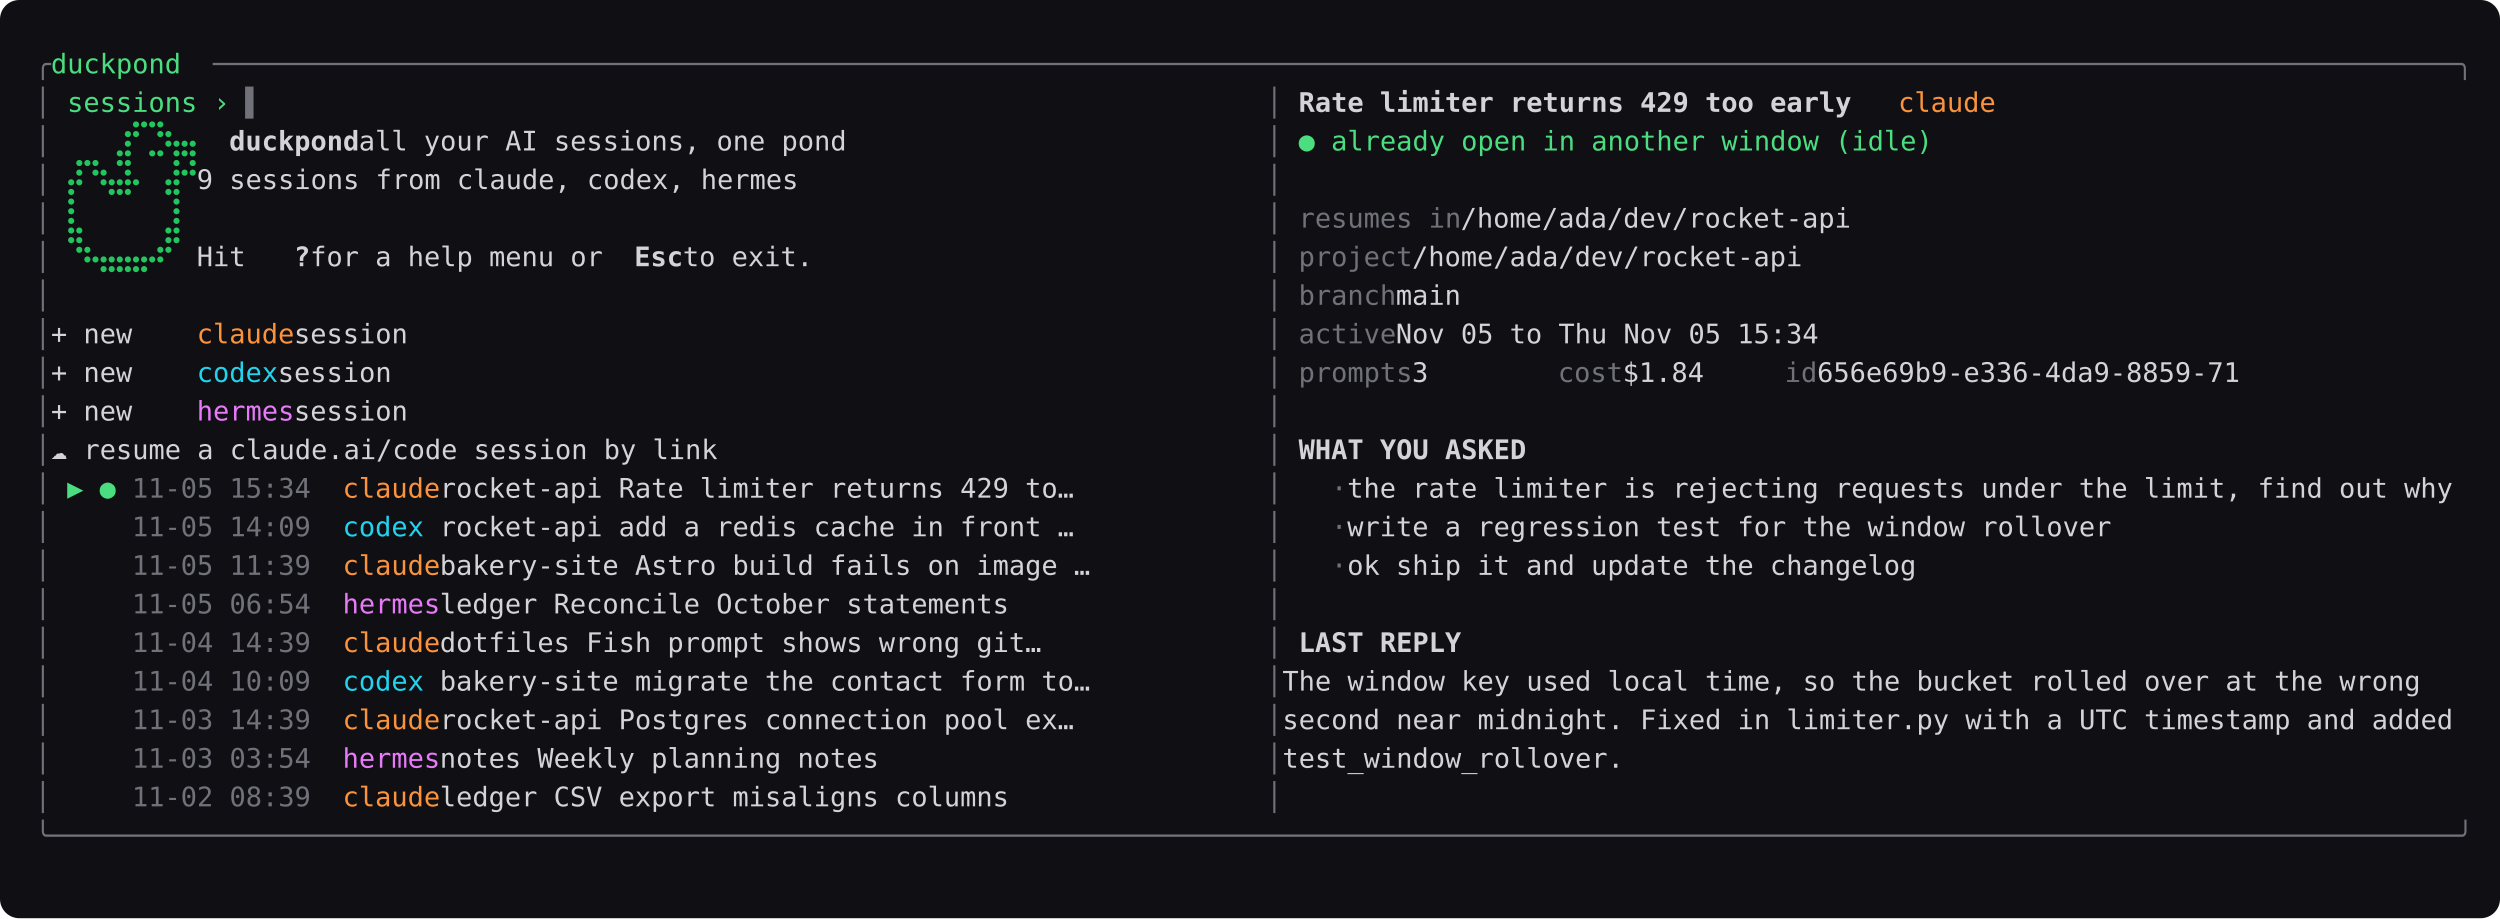
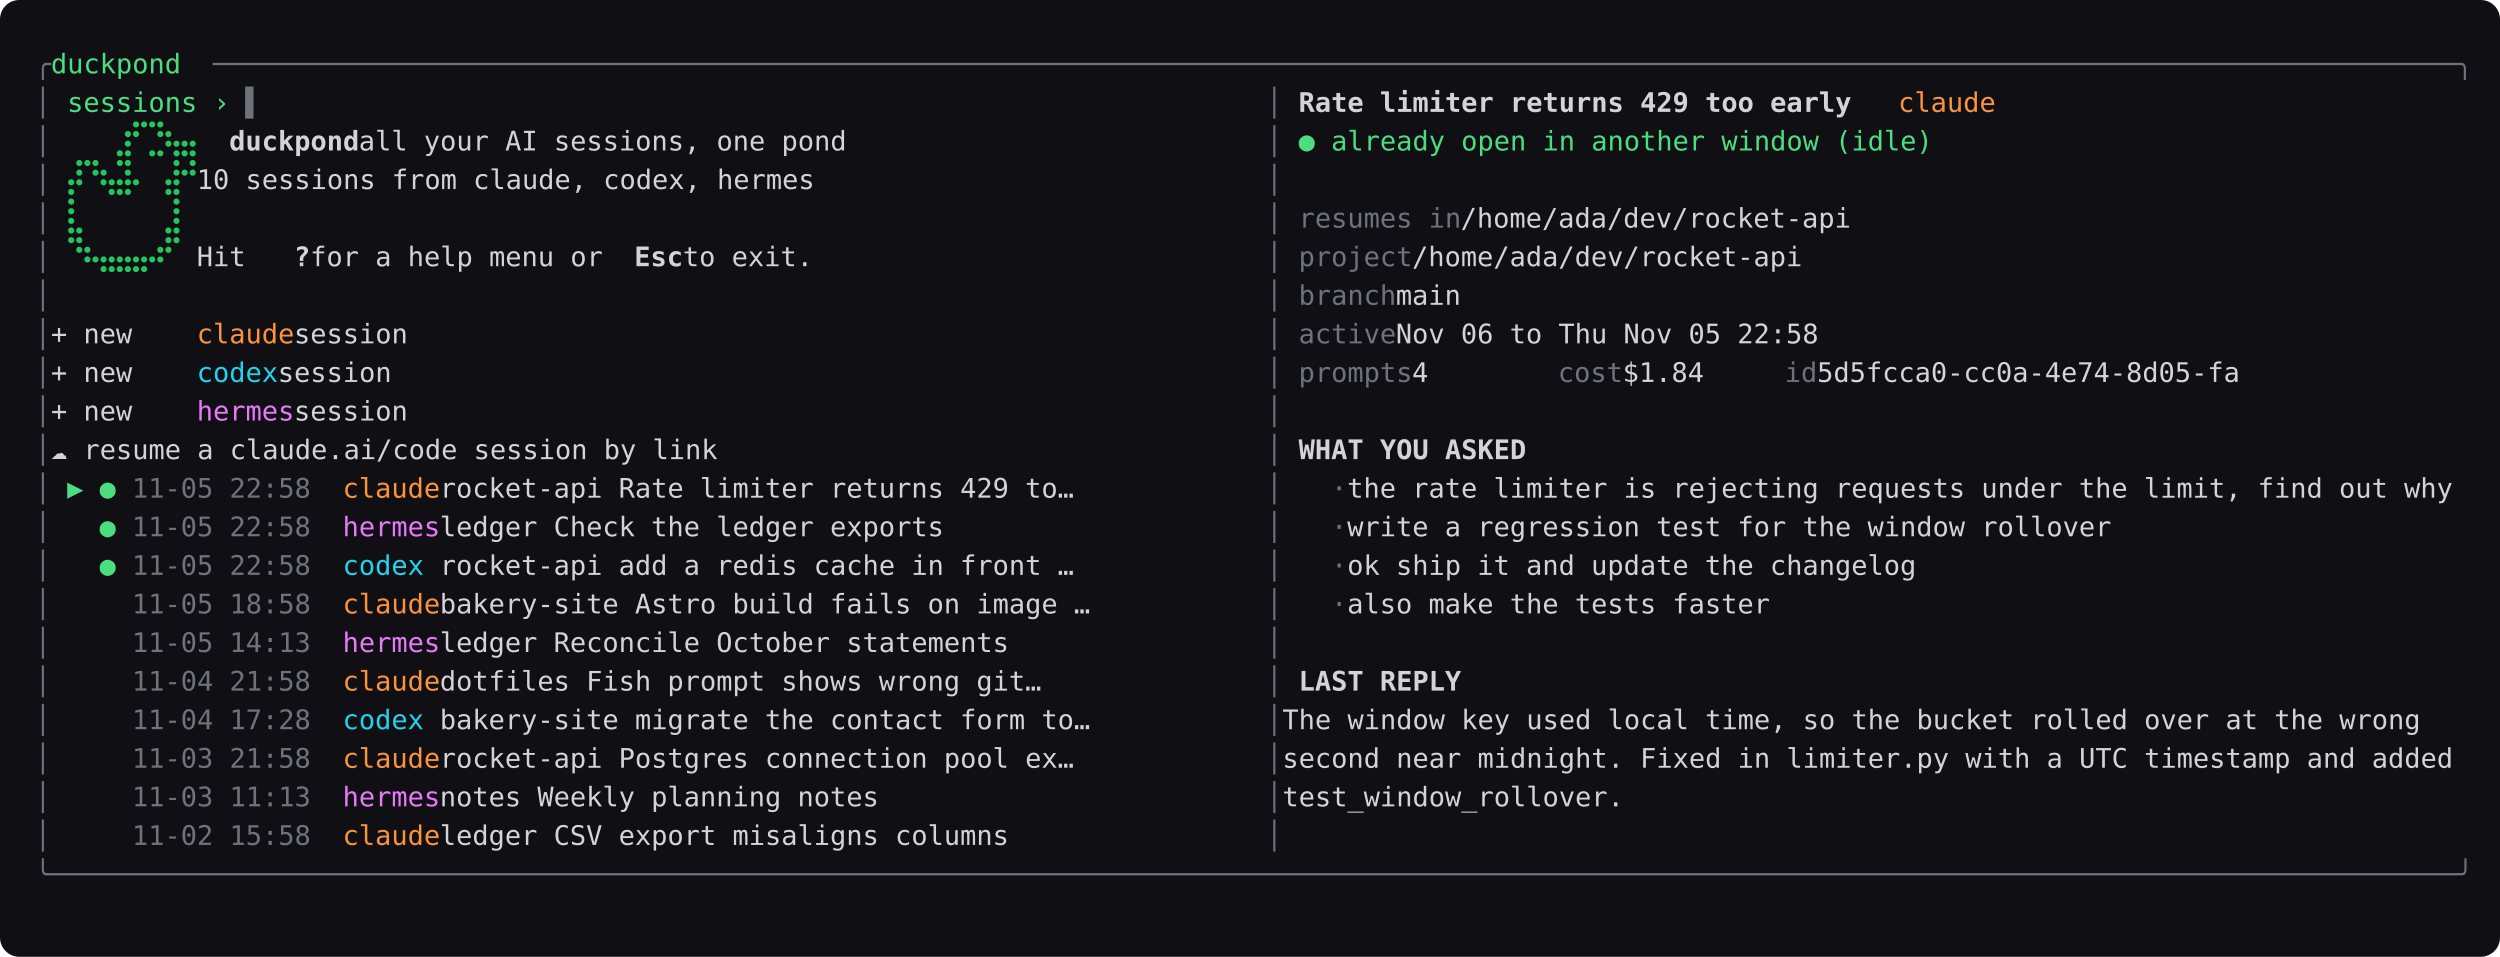
- <svg xmlns="http://www.w3.org/2000/svg" width="1296" height="476" viewBox="0 0 1296 476">
+ <svg xmlns="http://www.w3.org/2000/svg" width="1296" height="496" viewBox="0 0 1296 496">
  <style>text{font-family:"JetBrains Mono","Fira Code","SF Mono",Menlo,Consolas,"DejaVu Sans Mono",monospace;font-size:14px;white-space:pre}</style>
-   <rect width="1296" height="476" rx="10" fill="#101014" />
+   <rect width="1296" height="496" rx="10" fill="#101014" />
  <text x="18.0" y="38" textLength="8.4" lengthAdjust="spacingAndGlyphs" style="fill:#71717a;">╭</text>
  <text x="26.4" y="38" textLength="84.0" lengthAdjust="spacingAndGlyphs" style="fill:#4ade80;"> duckpond </text>
  <text x="110.4" y="38" textLength="1167.6" lengthAdjust="spacingAndGlyphs" style="fill:#71717a;">──────────────────────────────────────────────────────────────────────────────────────────────────────────────────────────────────────────╮</text>
  <text x="18.0" y="58" textLength="8.4" lengthAdjust="spacingAndGlyphs" style="fill:#71717a;">│</text>
  <text x="26.4" y="58" textLength="8.4" lengthAdjust="spacingAndGlyphs" style="fill:#d4d4d8;"> </text>
  <text x="34.8" y="58" textLength="92.4" lengthAdjust="spacingAndGlyphs" style="fill:#4ade80;">sessions › </text>
  <text x="127.2" y="58" textLength="8.4" lengthAdjust="spacingAndGlyphs" style="fill:#71717a;">▌</text>
  <text x="135.6" y="58" textLength="520.8" lengthAdjust="spacingAndGlyphs" style="fill:#d4d4d8;">                                                              </text>
  <text x="656.4" y="58" textLength="8.4" lengthAdjust="spacingAndGlyphs" style="fill:#71717a;">│</text>
  <text x="664.8" y="58" textLength="8.4" lengthAdjust="spacingAndGlyphs" style="fill:#d4d4d8;"> </text>
  <text x="673.2" y="58" textLength="285.6" lengthAdjust="spacingAndGlyphs" style="fill:#d4d4d8;font-weight:600;">Rate limiter returns 429 too early</text>
  <text x="958.8" y="58" textLength="25.2" lengthAdjust="spacingAndGlyphs" style="fill:#d4d4d8;">   </text>
  <text x="984.0" y="58" textLength="50.4" lengthAdjust="spacingAndGlyphs" style="fill:#fb923c;">claude</text>
  <text x="18.0" y="78" textLength="8.4" lengthAdjust="spacingAndGlyphs" style="fill:#71717a;">│</text>
  <text x="26.4" y="78" textLength="8.4" lengthAdjust="spacingAndGlyphs" style="fill:#d4d4d8;"> </text>
  <circle cx="66.3" cy="69.5" r="1.6" fill="#22c55e" />
  <circle cx="66.3" cy="74.5" r="1.6" fill="#22c55e" />
  <circle cx="62.1" cy="79.5" r="1.6" fill="#22c55e" />
  <circle cx="66.3" cy="79.5" r="1.6" fill="#22c55e" />
  <circle cx="70.5" cy="64.5" r="1.6" fill="#22c55e" />
  <circle cx="70.5" cy="69.5" r="1.6" fill="#22c55e" />
  <circle cx="74.7" cy="64.5" r="1.6" fill="#22c55e" />
  <circle cx="78.9" cy="64.5" r="1.6" fill="#22c55e" />
  <circle cx="83.1" cy="64.5" r="1.6" fill="#22c55e" />
  <circle cx="83.1" cy="69.5" r="1.6" fill="#22c55e" />
  <circle cx="78.9" cy="79.5" r="1.6" fill="#22c55e" />
  <circle cx="83.1" cy="79.5" r="1.6" fill="#22c55e" />
  <circle cx="87.3" cy="69.5" r="1.6" fill="#22c55e" />
  <circle cx="87.3" cy="74.5" r="1.6" fill="#22c55e" />
  <circle cx="91.5" cy="74.5" r="1.6" fill="#22c55e" />
  <circle cx="91.5" cy="79.5" r="1.6" fill="#22c55e" />
  <circle cx="95.7" cy="74.5" r="1.6" fill="#22c55e" />
  <circle cx="99.9" cy="74.5" r="1.6" fill="#22c55e" />
  <circle cx="95.7" cy="79.5" r="1.6" fill="#22c55e" />
  <circle cx="99.9" cy="79.5" r="1.6" fill="#22c55e" />
  <text x="102.0" y="78" textLength="16.8" lengthAdjust="spacingAndGlyphs" style="fill:#d4d4d8;">  </text>
  <text x="118.8" y="78" textLength="67.2" lengthAdjust="spacingAndGlyphs" style="fill:#d4d4d8;font-weight:600;">duckpond</text>
  <text x="186.0" y="78" textLength="470.4" lengthAdjust="spacingAndGlyphs" style="fill:#d4d4d8;">  all your AI sessions, one pond                        </text>
  <text x="656.4" y="78" textLength="8.4" lengthAdjust="spacingAndGlyphs" style="fill:#71717a;">│</text>
  <text x="664.8" y="78" textLength="8.4" lengthAdjust="spacingAndGlyphs" style="fill:#d4d4d8;"> </text>
  <text x="673.2" y="78" textLength="327.6" lengthAdjust="spacingAndGlyphs" style="fill:#4ade80;">● already open in another window (idle)</text>
  <text x="18.0" y="98" textLength="8.4" lengthAdjust="spacingAndGlyphs" style="fill:#71717a;">│</text>
  <text x="26.4" y="98" textLength="8.4" lengthAdjust="spacingAndGlyphs" style="fill:#d4d4d8;"> </text>
  <circle cx="36.9" cy="94.5" r="1.6" fill="#22c55e" />
  <circle cx="41.1" cy="84.5" r="1.6" fill="#22c55e" />
  <circle cx="41.1" cy="89.5" r="1.6" fill="#22c55e" />
  <circle cx="41.1" cy="94.5" r="1.6" fill="#22c55e" />
  <circle cx="36.9" cy="99.5" r="1.6" fill="#22c55e" />
  <circle cx="45.3" cy="84.5" r="1.6" fill="#22c55e" />
  <circle cx="49.5" cy="84.5" r="1.6" fill="#22c55e" />
  <circle cx="49.5" cy="89.5" r="1.6" fill="#22c55e" />
  <circle cx="53.7" cy="89.5" r="1.6" fill="#22c55e" />
  <circle cx="53.7" cy="94.5" r="1.6" fill="#22c55e" />
  <circle cx="57.9" cy="94.5" r="1.6" fill="#22c55e" />
  <circle cx="57.9" cy="99.5" r="1.6" fill="#22c55e" />
  <circle cx="62.1" cy="84.5" r="1.6" fill="#22c55e" />
  <circle cx="62.1" cy="94.5" r="1.6" fill="#22c55e" />
  <circle cx="66.3" cy="84.5" r="1.6" fill="#22c55e" />
  <circle cx="66.3" cy="89.5" r="1.6" fill="#22c55e" />
  <circle cx="66.3" cy="94.5" r="1.6" fill="#22c55e" />
  <circle cx="62.1" cy="99.5" r="1.6" fill="#22c55e" />
  <circle cx="66.3" cy="99.5" r="1.6" fill="#22c55e" />
  <circle cx="70.5" cy="94.5" r="1.6" fill="#22c55e" />
  <circle cx="87.3" cy="94.5" r="1.6" fill="#22c55e" />
  <circle cx="91.5" cy="84.5" r="1.6" fill="#22c55e" />
  <circle cx="91.5" cy="89.5" r="1.6" fill="#22c55e" />
  <circle cx="91.5" cy="94.5" r="1.6" fill="#22c55e" />
  <circle cx="87.3" cy="99.5" r="1.6" fill="#22c55e" />
  <circle cx="91.5" cy="99.5" r="1.6" fill="#22c55e" />
  <circle cx="95.7" cy="89.5" r="1.6" fill="#22c55e" />
  <circle cx="99.9" cy="84.5" r="1.6" fill="#22c55e" />
  <circle cx="99.9" cy="89.5" r="1.6" fill="#22c55e" />
-   <text x="102.0" y="98" textLength="554.4" lengthAdjust="spacingAndGlyphs" style="fill:#d4d4d8;">  9 sessions from claude, codex, hermes                           </text>
+   <text x="102.0" y="98" textLength="554.4" lengthAdjust="spacingAndGlyphs" style="fill:#d4d4d8;">  10 sessions from claude, codex, hermes                          </text>
  <text x="656.4" y="98" textLength="8.4" lengthAdjust="spacingAndGlyphs" style="fill:#71717a;">│</text>
  <text x="664.8" y="98" textLength="8.4" lengthAdjust="spacingAndGlyphs" style="fill:#d4d4d8;"> </text>
  <text x="18.0" y="118" textLength="8.4" lengthAdjust="spacingAndGlyphs" style="fill:#71717a;">│</text>
  <text x="26.4" y="118" textLength="8.4" lengthAdjust="spacingAndGlyphs" style="fill:#d4d4d8;"> </text>
  <circle cx="36.9" cy="104.5" r="1.6" fill="#22c55e" />
  <circle cx="36.9" cy="109.5" r="1.6" fill="#22c55e" />
  <circle cx="36.9" cy="114.5" r="1.6" fill="#22c55e" />
  <circle cx="36.9" cy="119.5" r="1.6" fill="#22c55e" />
  <circle cx="41.1" cy="119.5" r="1.6" fill="#22c55e" />
  <circle cx="91.5" cy="104.5" r="1.6" fill="#22c55e" />
  <circle cx="91.5" cy="109.5" r="1.6" fill="#22c55e" />
  <circle cx="91.5" cy="114.5" r="1.6" fill="#22c55e" />
  <circle cx="87.3" cy="119.5" r="1.6" fill="#22c55e" />
  <circle cx="91.5" cy="119.5" r="1.6" fill="#22c55e" />
  <text x="102.0" y="118" textLength="554.4" lengthAdjust="spacingAndGlyphs" style="fill:#d4d4d8;">                                                                  </text>
  <text x="656.4" y="118" textLength="8.4" lengthAdjust="spacingAndGlyphs" style="fill:#71717a;">│</text>
  <text x="664.8" y="118" textLength="8.4" lengthAdjust="spacingAndGlyphs" style="fill:#d4d4d8;"> </text>
  <text x="673.2" y="118" textLength="84.0" lengthAdjust="spacingAndGlyphs" style="fill:#71717a;">resumes in</text>
  <text x="757.2" y="118" textLength="210.0" lengthAdjust="spacingAndGlyphs" style="fill:#d4d4d8;"> /home/ada/dev/rocket-api</text>
  <text x="18.0" y="138" textLength="8.4" lengthAdjust="spacingAndGlyphs" style="fill:#71717a;">│</text>
  <text x="26.4" y="138" textLength="8.4" lengthAdjust="spacingAndGlyphs" style="fill:#d4d4d8;"> </text>
  <circle cx="36.9" cy="124.5" r="1.6" fill="#22c55e" />
  <circle cx="41.1" cy="124.5" r="1.6" fill="#22c55e" />
  <circle cx="41.1" cy="129.5" r="1.6" fill="#22c55e" />
  <circle cx="45.3" cy="129.5" r="1.6" fill="#22c55e" />
  <circle cx="45.3" cy="134.5" r="1.6" fill="#22c55e" />
  <circle cx="49.5" cy="134.5" r="1.6" fill="#22c55e" />
  <circle cx="53.7" cy="134.5" r="1.6" fill="#22c55e" />
  <circle cx="57.9" cy="134.5" r="1.6" fill="#22c55e" />
  <circle cx="53.7" cy="139.5" r="1.6" fill="#22c55e" />
  <circle cx="57.9" cy="139.5" r="1.6" fill="#22c55e" />
  <circle cx="62.1" cy="134.5" r="1.6" fill="#22c55e" />
  <circle cx="66.3" cy="134.5" r="1.6" fill="#22c55e" />
  <circle cx="62.1" cy="139.5" r="1.6" fill="#22c55e" />
  <circle cx="66.3" cy="139.5" r="1.6" fill="#22c55e" />
  <circle cx="70.5" cy="134.5" r="1.6" fill="#22c55e" />
  <circle cx="74.7" cy="134.5" r="1.6" fill="#22c55e" />
  <circle cx="70.5" cy="139.5" r="1.6" fill="#22c55e" />
  <circle cx="74.7" cy="139.5" r="1.6" fill="#22c55e" />
  <circle cx="78.9" cy="134.5" r="1.6" fill="#22c55e" />
  <circle cx="83.1" cy="129.5" r="1.6" fill="#22c55e" />
  <circle cx="83.1" cy="134.5" r="1.6" fill="#22c55e" />
  <circle cx="87.3" cy="124.5" r="1.6" fill="#22c55e" />
  <circle cx="87.3" cy="129.5" r="1.6" fill="#22c55e" />
  <circle cx="91.5" cy="124.5" r="1.6" fill="#22c55e" />
  <text x="102.0" y="138" textLength="50.4" lengthAdjust="spacingAndGlyphs" style="fill:#d4d4d8;">  Hit </text>
  <text x="152.4" y="138" textLength="8.4" lengthAdjust="spacingAndGlyphs" style="fill:#d4d4d8;font-weight:600;">?</text>
  <text x="160.8" y="138" textLength="168.0" lengthAdjust="spacingAndGlyphs" style="fill:#d4d4d8;"> for a help menu or </text>
  <text x="328.8" y="138" textLength="25.2" lengthAdjust="spacingAndGlyphs" style="fill:#d4d4d8;font-weight:600;">Esc</text>
  <text x="354.0" y="138" textLength="302.4" lengthAdjust="spacingAndGlyphs" style="fill:#d4d4d8;"> to exit.                           </text>
  <text x="656.4" y="138" textLength="8.4" lengthAdjust="spacingAndGlyphs" style="fill:#71717a;">│</text>
  <text x="664.8" y="138" textLength="8.4" lengthAdjust="spacingAndGlyphs" style="fill:#d4d4d8;"> </text>
  <text x="673.2" y="138" textLength="58.8" lengthAdjust="spacingAndGlyphs" style="fill:#71717a;">project</text>
  <text x="732.0" y="138" textLength="235.2" lengthAdjust="spacingAndGlyphs" style="fill:#d4d4d8;">    /home/ada/dev/rocket-api</text>
  <text x="18.0" y="158" textLength="8.4" lengthAdjust="spacingAndGlyphs" style="fill:#71717a;">│</text>
  <text x="26.4" y="158" textLength="630.0" lengthAdjust="spacingAndGlyphs" style="fill:#d4d4d8;">                                                                           </text>
  <text x="656.4" y="158" textLength="8.4" lengthAdjust="spacingAndGlyphs" style="fill:#71717a;">│</text>
  <text x="664.8" y="158" textLength="8.4" lengthAdjust="spacingAndGlyphs" style="fill:#d4d4d8;"> </text>
  <text x="673.2" y="158" textLength="50.4" lengthAdjust="spacingAndGlyphs" style="fill:#71717a;">branch</text>
  <text x="723.6" y="158" textLength="75.6" lengthAdjust="spacingAndGlyphs" style="fill:#d4d4d8;">     main</text>
  <text x="18.0" y="178" textLength="8.4" lengthAdjust="spacingAndGlyphs" style="fill:#71717a;">│</text>
  <text x="26.4" y="178" textLength="75.6" lengthAdjust="spacingAndGlyphs" style="fill:#d4d4d8;">   + new </text>
  <text x="102.0" y="178" textLength="50.4" lengthAdjust="spacingAndGlyphs" style="fill:#fb923c;">claude</text>
  <text x="152.4" y="178" textLength="504.0" lengthAdjust="spacingAndGlyphs" style="fill:#d4d4d8;"> session                                                    </text>
  <text x="656.4" y="178" textLength="8.4" lengthAdjust="spacingAndGlyphs" style="fill:#71717a;">│</text>
  <text x="664.8" y="178" textLength="8.4" lengthAdjust="spacingAndGlyphs" style="fill:#d4d4d8;"> </text>
  <text x="673.2" y="178" textLength="50.4" lengthAdjust="spacingAndGlyphs" style="fill:#71717a;">active</text>
-   <text x="723.6" y="178" textLength="260.4" lengthAdjust="spacingAndGlyphs" style="fill:#d4d4d8;">     Nov 05 to Thu Nov 05 15:34</text>
+   <text x="723.6" y="178" textLength="260.4" lengthAdjust="spacingAndGlyphs" style="fill:#d4d4d8;">     Nov 06 to Thu Nov 05 22:58</text>
  <text x="18.0" y="198" textLength="8.4" lengthAdjust="spacingAndGlyphs" style="fill:#71717a;">│</text>
  <text x="26.4" y="198" textLength="75.6" lengthAdjust="spacingAndGlyphs" style="fill:#d4d4d8;">   + new </text>
  <text x="102.0" y="198" textLength="42.0" lengthAdjust="spacingAndGlyphs" style="fill:#22d3ee;">codex</text>
  <text x="144.0" y="198" textLength="512.4" lengthAdjust="spacingAndGlyphs" style="fill:#d4d4d8;"> session                                                     </text>
  <text x="656.4" y="198" textLength="8.4" lengthAdjust="spacingAndGlyphs" style="fill:#71717a;">│</text>
  <text x="664.8" y="198" textLength="8.4" lengthAdjust="spacingAndGlyphs" style="fill:#d4d4d8;"> </text>
  <text x="673.2" y="198" textLength="58.8" lengthAdjust="spacingAndGlyphs" style="fill:#71717a;">prompts</text>
-   <text x="732.0" y="198" textLength="75.6" lengthAdjust="spacingAndGlyphs" style="fill:#d4d4d8;">    3    </text>
+   <text x="732.0" y="198" textLength="75.6" lengthAdjust="spacingAndGlyphs" style="fill:#d4d4d8;">    4    </text>
  <text x="807.6" y="198" textLength="33.6" lengthAdjust="spacingAndGlyphs" style="fill:#71717a;">cost</text>
  <text x="841.2" y="198" textLength="84.0" lengthAdjust="spacingAndGlyphs" style="fill:#d4d4d8;"> $1.84    </text>
  <text x="925.2" y="198" textLength="16.8" lengthAdjust="spacingAndGlyphs" style="fill:#71717a;">id</text>
-   <text x="942.0" y="198" textLength="226.8" lengthAdjust="spacingAndGlyphs" style="fill:#d4d4d8;"> 656e69b9-e336-4da9-8859-71</text>
+   <text x="942.0" y="198" textLength="226.8" lengthAdjust="spacingAndGlyphs" style="fill:#d4d4d8;"> 5d5fcca0-cc0a-4e74-8d05-fa</text>
  <text x="18.0" y="218" textLength="8.4" lengthAdjust="spacingAndGlyphs" style="fill:#71717a;">│</text>
  <text x="26.4" y="218" textLength="75.6" lengthAdjust="spacingAndGlyphs" style="fill:#d4d4d8;">   + new </text>
  <text x="102.0" y="218" textLength="50.4" lengthAdjust="spacingAndGlyphs" style="fill:#e879f9;">hermes</text>
  <text x="152.4" y="218" textLength="504.0" lengthAdjust="spacingAndGlyphs" style="fill:#d4d4d8;"> session                                                    </text>
  <text x="656.4" y="218" textLength="8.4" lengthAdjust="spacingAndGlyphs" style="fill:#71717a;">│</text>
  <text x="664.8" y="218" textLength="8.4" lengthAdjust="spacingAndGlyphs" style="fill:#d4d4d8;"> </text>
  <text x="18.0" y="238" textLength="8.4" lengthAdjust="spacingAndGlyphs" style="fill:#71717a;">│</text>
  <text x="26.4" y="238" textLength="630.0" lengthAdjust="spacingAndGlyphs" style="fill:#d4d4d8;">   ☁ resume a claude.ai/code session by link                               </text>
  <text x="656.4" y="238" textLength="8.4" lengthAdjust="spacingAndGlyphs" style="fill:#71717a;">│</text>
  <text x="664.8" y="238" textLength="8.4" lengthAdjust="spacingAndGlyphs" style="fill:#d4d4d8;"> </text>
  <text x="673.2" y="238" textLength="117.6" lengthAdjust="spacingAndGlyphs" style="fill:#d4d4d8;font-weight:600;">WHAT YOU ASKED</text>
  <text x="18.0" y="258" textLength="8.4" lengthAdjust="spacingAndGlyphs" style="fill:#71717a;">│</text>
  <text x="26.4" y="258" textLength="8.4" lengthAdjust="spacingAndGlyphs" style="fill:#d4d4d8;"> </text>
  <text x="34.8" y="258" textLength="8.4" lengthAdjust="spacingAndGlyphs" style="fill:#4ade80;">▶</text>
  <text x="43.2" y="258" textLength="8.4" lengthAdjust="spacingAndGlyphs" style="fill:#d4d4d8;"> </text>
  <text x="51.6" y="258" textLength="8.4" lengthAdjust="spacingAndGlyphs" style="fill:#4ade80;">●</text>
  <text x="60.0" y="258" textLength="8.4" lengthAdjust="spacingAndGlyphs" style="fill:#d4d4d8;"> </text>
-   <text x="68.4" y="258" textLength="92.4" lengthAdjust="spacingAndGlyphs" style="fill:#71717a;">11-05 15:34</text>
+   <text x="68.4" y="258" textLength="92.4" lengthAdjust="spacingAndGlyphs" style="fill:#71717a;">11-05 22:58</text>
  <text x="160.8" y="258" textLength="16.8" lengthAdjust="spacingAndGlyphs" style="fill:#d4d4d8;">  </text>
  <text x="177.6" y="258" textLength="50.4" lengthAdjust="spacingAndGlyphs" style="fill:#fb923c;">claude</text>
  <text x="228.0" y="258" textLength="420.0" lengthAdjust="spacingAndGlyphs" style="fill:#d4d4d8;">  rocket-api          Rate limiter returns 429 to…</text>
  <text x="648.0" y="258" textLength="8.4" lengthAdjust="spacingAndGlyphs" style="fill:#d4d4d8;"> </text>
  <text x="656.4" y="258" textLength="8.4" lengthAdjust="spacingAndGlyphs" style="fill:#71717a;">│</text>
  <text x="664.8" y="258" textLength="25.2" lengthAdjust="spacingAndGlyphs" style="fill:#d4d4d8;">   </text>
  <text x="690.0" y="258" textLength="8.4" lengthAdjust="spacingAndGlyphs" style="fill:#71717a;">·</text>
  <text x="698.4" y="258" textLength="579.6" lengthAdjust="spacingAndGlyphs" style="fill:#d4d4d8;"> the rate limiter is rejecting requests under the limit, find out why</text>
  <text x="18.0" y="278" textLength="8.4" lengthAdjust="spacingAndGlyphs" style="fill:#71717a;">│</text>
-   <text x="26.4" y="278" textLength="42.0" lengthAdjust="spacingAndGlyphs" style="fill:#d4d4d8;">     </text>
-   <text x="68.4" y="278" textLength="92.4" lengthAdjust="spacingAndGlyphs" style="fill:#71717a;">11-05 14:09</text>
+   <text x="26.4" y="278" textLength="25.2" lengthAdjust="spacingAndGlyphs" style="fill:#d4d4d8;">   </text>
+   <text x="51.6" y="278" textLength="8.4" lengthAdjust="spacingAndGlyphs" style="fill:#4ade80;">●</text>
+   <text x="60.0" y="278" textLength="8.4" lengthAdjust="spacingAndGlyphs" style="fill:#d4d4d8;"> </text>
+   <text x="68.4" y="278" textLength="92.4" lengthAdjust="spacingAndGlyphs" style="fill:#71717a;">11-05 22:58</text>
  <text x="160.8" y="278" textLength="16.8" lengthAdjust="spacingAndGlyphs" style="fill:#d4d4d8;">  </text>
-   <text x="177.6" y="278" textLength="50.4" lengthAdjust="spacingAndGlyphs" style="fill:#22d3ee;">codex </text>
-   <text x="228.0" y="278" textLength="420.0" lengthAdjust="spacingAndGlyphs" style="fill:#d4d4d8;">  rocket-api          add a redis cache in front …</text>
-   <text x="648.0" y="278" textLength="8.4" lengthAdjust="spacingAndGlyphs" style="fill:#d4d4d8;"> </text>
+   <text x="177.6" y="278" textLength="50.4" lengthAdjust="spacingAndGlyphs" style="fill:#e879f9;">hermes</text>
+   <text x="228.0" y="278" textLength="428.4" lengthAdjust="spacingAndGlyphs" style="fill:#d4d4d8;">  ledger              Check the ledger exports     </text>
  <text x="656.4" y="278" textLength="8.4" lengthAdjust="spacingAndGlyphs" style="fill:#71717a;">│</text>
  <text x="664.8" y="278" textLength="25.2" lengthAdjust="spacingAndGlyphs" style="fill:#d4d4d8;">   </text>
  <text x="690.0" y="278" textLength="8.4" lengthAdjust="spacingAndGlyphs" style="fill:#71717a;">·</text>
  <text x="698.4" y="278" textLength="403.2" lengthAdjust="spacingAndGlyphs" style="fill:#d4d4d8;"> write a regression test for the window rollover</text>
  <text x="18.0" y="298" textLength="8.4" lengthAdjust="spacingAndGlyphs" style="fill:#71717a;">│</text>
-   <text x="26.4" y="298" textLength="42.0" lengthAdjust="spacingAndGlyphs" style="fill:#d4d4d8;">     </text>
-   <text x="68.4" y="298" textLength="92.4" lengthAdjust="spacingAndGlyphs" style="fill:#71717a;">11-05 11:39</text>
+   <text x="26.4" y="298" textLength="25.2" lengthAdjust="spacingAndGlyphs" style="fill:#d4d4d8;">   </text>
+   <text x="51.6" y="298" textLength="8.4" lengthAdjust="spacingAndGlyphs" style="fill:#4ade80;">●</text>
+   <text x="60.0" y="298" textLength="8.4" lengthAdjust="spacingAndGlyphs" style="fill:#d4d4d8;"> </text>
+   <text x="68.4" y="298" textLength="92.4" lengthAdjust="spacingAndGlyphs" style="fill:#71717a;">11-05 22:58</text>
  <text x="160.8" y="298" textLength="16.8" lengthAdjust="spacingAndGlyphs" style="fill:#d4d4d8;">  </text>
-   <text x="177.6" y="298" textLength="50.4" lengthAdjust="spacingAndGlyphs" style="fill:#fb923c;">claude</text>
-   <text x="228.0" y="298" textLength="420.0" lengthAdjust="spacingAndGlyphs" style="fill:#d4d4d8;">  bakery-site         Astro build fails on image …</text>
+   <text x="177.6" y="298" textLength="50.4" lengthAdjust="spacingAndGlyphs" style="fill:#22d3ee;">codex </text>
+   <text x="228.0" y="298" textLength="420.0" lengthAdjust="spacingAndGlyphs" style="fill:#d4d4d8;">  rocket-api          add a redis cache in front …</text>
  <text x="648.0" y="298" textLength="8.4" lengthAdjust="spacingAndGlyphs" style="fill:#d4d4d8;"> </text>
  <text x="656.4" y="298" textLength="8.4" lengthAdjust="spacingAndGlyphs" style="fill:#71717a;">│</text>
  <text x="664.8" y="298" textLength="25.2" lengthAdjust="spacingAndGlyphs" style="fill:#d4d4d8;">   </text>
  <text x="690.0" y="298" textLength="8.4" lengthAdjust="spacingAndGlyphs" style="fill:#71717a;">·</text>
  <text x="698.4" y="298" textLength="302.4" lengthAdjust="spacingAndGlyphs" style="fill:#d4d4d8;"> ok ship it and update the changelog</text>
  <text x="18.0" y="318" textLength="8.4" lengthAdjust="spacingAndGlyphs" style="fill:#71717a;">│</text>
  <text x="26.4" y="318" textLength="42.0" lengthAdjust="spacingAndGlyphs" style="fill:#d4d4d8;">     </text>
-   <text x="68.4" y="318" textLength="92.4" lengthAdjust="spacingAndGlyphs" style="fill:#71717a;">11-05 06:54</text>
+   <text x="68.4" y="318" textLength="92.4" lengthAdjust="spacingAndGlyphs" style="fill:#71717a;">11-05 18:58</text>
  <text x="160.8" y="318" textLength="16.8" lengthAdjust="spacingAndGlyphs" style="fill:#d4d4d8;">  </text>
-   <text x="177.6" y="318" textLength="50.4" lengthAdjust="spacingAndGlyphs" style="fill:#e879f9;">hermes</text>
-   <text x="228.0" y="318" textLength="428.4" lengthAdjust="spacingAndGlyphs" style="fill:#d4d4d8;">  ledger              Reconcile October statements </text>
+   <text x="177.6" y="318" textLength="50.4" lengthAdjust="spacingAndGlyphs" style="fill:#fb923c;">claude</text>
+   <text x="228.0" y="318" textLength="420.0" lengthAdjust="spacingAndGlyphs" style="fill:#d4d4d8;">  bakery-site         Astro build fails on image …</text>
+   <text x="648.0" y="318" textLength="8.4" lengthAdjust="spacingAndGlyphs" style="fill:#d4d4d8;"> </text>
  <text x="656.4" y="318" textLength="8.4" lengthAdjust="spacingAndGlyphs" style="fill:#71717a;">│</text>
-   <text x="664.8" y="318" textLength="8.4" lengthAdjust="spacingAndGlyphs" style="fill:#d4d4d8;"> </text>
+   <text x="664.8" y="318" textLength="25.2" lengthAdjust="spacingAndGlyphs" style="fill:#d4d4d8;">   </text>
+   <text x="690.0" y="318" textLength="8.4" lengthAdjust="spacingAndGlyphs" style="fill:#71717a;">·</text>
+   <text x="698.4" y="318" textLength="226.8" lengthAdjust="spacingAndGlyphs" style="fill:#d4d4d8;"> also make the tests faster</text>
  <text x="18.0" y="338" textLength="8.4" lengthAdjust="spacingAndGlyphs" style="fill:#71717a;">│</text>
  <text x="26.4" y="338" textLength="42.0" lengthAdjust="spacingAndGlyphs" style="fill:#d4d4d8;">     </text>
-   <text x="68.4" y="338" textLength="92.4" lengthAdjust="spacingAndGlyphs" style="fill:#71717a;">11-04 14:39</text>
+   <text x="68.4" y="338" textLength="92.4" lengthAdjust="spacingAndGlyphs" style="fill:#71717a;">11-05 14:13</text>
  <text x="160.8" y="338" textLength="16.8" lengthAdjust="spacingAndGlyphs" style="fill:#d4d4d8;">  </text>
-   <text x="177.6" y="338" textLength="50.4" lengthAdjust="spacingAndGlyphs" style="fill:#fb923c;">claude</text>
-   <text x="228.0" y="338" textLength="420.0" lengthAdjust="spacingAndGlyphs" style="fill:#d4d4d8;">  dotfiles            Fish prompt shows wrong git…</text>
-   <text x="648.0" y="338" textLength="8.4" lengthAdjust="spacingAndGlyphs" style="fill:#d4d4d8;"> </text>
+   <text x="177.6" y="338" textLength="50.4" lengthAdjust="spacingAndGlyphs" style="fill:#e879f9;">hermes</text>
+   <text x="228.0" y="338" textLength="428.4" lengthAdjust="spacingAndGlyphs" style="fill:#d4d4d8;">  ledger              Reconcile October statements </text>
  <text x="656.4" y="338" textLength="8.4" lengthAdjust="spacingAndGlyphs" style="fill:#71717a;">│</text>
  <text x="664.8" y="338" textLength="8.4" lengthAdjust="spacingAndGlyphs" style="fill:#d4d4d8;"> </text>
-   <text x="673.2" y="338" textLength="84.0" lengthAdjust="spacingAndGlyphs" style="fill:#d4d4d8;font-weight:600;">LAST REPLY</text>
  <text x="18.0" y="358" textLength="8.4" lengthAdjust="spacingAndGlyphs" style="fill:#71717a;">│</text>
  <text x="26.4" y="358" textLength="42.0" lengthAdjust="spacingAndGlyphs" style="fill:#d4d4d8;">     </text>
-   <text x="68.4" y="358" textLength="92.4" lengthAdjust="spacingAndGlyphs" style="fill:#71717a;">11-04 10:09</text>
+   <text x="68.4" y="358" textLength="92.4" lengthAdjust="spacingAndGlyphs" style="fill:#71717a;">11-04 21:58</text>
  <text x="160.8" y="358" textLength="16.8" lengthAdjust="spacingAndGlyphs" style="fill:#d4d4d8;">  </text>
-   <text x="177.6" y="358" textLength="50.4" lengthAdjust="spacingAndGlyphs" style="fill:#22d3ee;">codex </text>
-   <text x="228.0" y="358" textLength="420.0" lengthAdjust="spacingAndGlyphs" style="fill:#d4d4d8;">  bakery-site         migrate the contact form to…</text>
+   <text x="177.6" y="358" textLength="50.4" lengthAdjust="spacingAndGlyphs" style="fill:#fb923c;">claude</text>
+   <text x="228.0" y="358" textLength="420.0" lengthAdjust="spacingAndGlyphs" style="fill:#d4d4d8;">  dotfiles            Fish prompt shows wrong git…</text>
  <text x="648.0" y="358" textLength="8.4" lengthAdjust="spacingAndGlyphs" style="fill:#d4d4d8;"> </text>
  <text x="656.4" y="358" textLength="8.4" lengthAdjust="spacingAndGlyphs" style="fill:#71717a;">│</text>
-   <text x="664.8" y="358" textLength="596.4" lengthAdjust="spacingAndGlyphs" style="fill:#d4d4d8;"> The window key used local time, so the bucket rolled over at the wrong</text>
+   <text x="664.8" y="358" textLength="8.4" lengthAdjust="spacingAndGlyphs" style="fill:#d4d4d8;"> </text>
+   <text x="673.2" y="358" textLength="84.0" lengthAdjust="spacingAndGlyphs" style="fill:#d4d4d8;font-weight:600;">LAST REPLY</text>
  <text x="18.0" y="378" textLength="8.4" lengthAdjust="spacingAndGlyphs" style="fill:#71717a;">│</text>
  <text x="26.4" y="378" textLength="42.0" lengthAdjust="spacingAndGlyphs" style="fill:#d4d4d8;">     </text>
-   <text x="68.4" y="378" textLength="92.4" lengthAdjust="spacingAndGlyphs" style="fill:#71717a;">11-03 14:39</text>
+   <text x="68.4" y="378" textLength="92.4" lengthAdjust="spacingAndGlyphs" style="fill:#71717a;">11-04 17:28</text>
  <text x="160.8" y="378" textLength="16.8" lengthAdjust="spacingAndGlyphs" style="fill:#d4d4d8;">  </text>
-   <text x="177.6" y="378" textLength="50.4" lengthAdjust="spacingAndGlyphs" style="fill:#fb923c;">claude</text>
-   <text x="228.0" y="378" textLength="420.0" lengthAdjust="spacingAndGlyphs" style="fill:#d4d4d8;">  rocket-api          Postgres connection pool ex…</text>
+   <text x="177.6" y="378" textLength="50.4" lengthAdjust="spacingAndGlyphs" style="fill:#22d3ee;">codex </text>
+   <text x="228.0" y="378" textLength="420.0" lengthAdjust="spacingAndGlyphs" style="fill:#d4d4d8;">  bakery-site         migrate the contact form to…</text>
  <text x="648.0" y="378" textLength="8.4" lengthAdjust="spacingAndGlyphs" style="fill:#d4d4d8;"> </text>
  <text x="656.4" y="378" textLength="8.4" lengthAdjust="spacingAndGlyphs" style="fill:#71717a;">│</text>
-   <text x="664.8" y="378" textLength="613.2" lengthAdjust="spacingAndGlyphs" style="fill:#d4d4d8;"> second near midnight. Fixed in limiter.py with a UTC timestamp and added</text>
+   <text x="664.8" y="378" textLength="596.4" lengthAdjust="spacingAndGlyphs" style="fill:#d4d4d8;"> The window key used local time, so the bucket rolled over at the wrong</text>
  <text x="18.0" y="398" textLength="8.4" lengthAdjust="spacingAndGlyphs" style="fill:#71717a;">│</text>
  <text x="26.4" y="398" textLength="42.0" lengthAdjust="spacingAndGlyphs" style="fill:#d4d4d8;">     </text>
-   <text x="68.4" y="398" textLength="92.4" lengthAdjust="spacingAndGlyphs" style="fill:#71717a;">11-03 03:54</text>
+   <text x="68.4" y="398" textLength="92.4" lengthAdjust="spacingAndGlyphs" style="fill:#71717a;">11-03 21:58</text>
  <text x="160.8" y="398" textLength="16.8" lengthAdjust="spacingAndGlyphs" style="fill:#d4d4d8;">  </text>
-   <text x="177.6" y="398" textLength="50.4" lengthAdjust="spacingAndGlyphs" style="fill:#e879f9;">hermes</text>
-   <text x="228.0" y="398" textLength="428.4" lengthAdjust="spacingAndGlyphs" style="fill:#d4d4d8;">  notes               Weekly planning notes        </text>
+   <text x="177.6" y="398" textLength="50.4" lengthAdjust="spacingAndGlyphs" style="fill:#fb923c;">claude</text>
+   <text x="228.0" y="398" textLength="420.0" lengthAdjust="spacingAndGlyphs" style="fill:#d4d4d8;">  rocket-api          Postgres connection pool ex…</text>
+   <text x="648.0" y="398" textLength="8.4" lengthAdjust="spacingAndGlyphs" style="fill:#d4d4d8;"> </text>
  <text x="656.4" y="398" textLength="8.4" lengthAdjust="spacingAndGlyphs" style="fill:#71717a;">│</text>
-   <text x="664.8" y="398" textLength="184.8" lengthAdjust="spacingAndGlyphs" style="fill:#d4d4d8;"> test_window_rollover.</text>
+   <text x="664.8" y="398" textLength="613.2" lengthAdjust="spacingAndGlyphs" style="fill:#d4d4d8;"> second near midnight. Fixed in limiter.py with a UTC timestamp and added</text>
  <text x="18.0" y="418" textLength="8.4" lengthAdjust="spacingAndGlyphs" style="fill:#71717a;">│</text>
  <text x="26.4" y="418" textLength="42.0" lengthAdjust="spacingAndGlyphs" style="fill:#d4d4d8;">     </text>
-   <text x="68.4" y="418" textLength="92.4" lengthAdjust="spacingAndGlyphs" style="fill:#71717a;">11-02 08:39</text>
+   <text x="68.4" y="418" textLength="92.4" lengthAdjust="spacingAndGlyphs" style="fill:#71717a;">11-03 11:13</text>
  <text x="160.8" y="418" textLength="16.8" lengthAdjust="spacingAndGlyphs" style="fill:#d4d4d8;">  </text>
-   <text x="177.6" y="418" textLength="50.4" lengthAdjust="spacingAndGlyphs" style="fill:#fb923c;">claude</text>
-   <text x="228.0" y="418" textLength="428.4" lengthAdjust="spacingAndGlyphs" style="fill:#d4d4d8;">  ledger              CSV export misaligns columns </text>
+   <text x="177.6" y="418" textLength="50.4" lengthAdjust="spacingAndGlyphs" style="fill:#e879f9;">hermes</text>
+   <text x="228.0" y="418" textLength="428.4" lengthAdjust="spacingAndGlyphs" style="fill:#d4d4d8;">  notes               Weekly planning notes        </text>
  <text x="656.4" y="418" textLength="8.4" lengthAdjust="spacingAndGlyphs" style="fill:#71717a;">│</text>
-   <text x="664.8" y="418" textLength="8.4" lengthAdjust="spacingAndGlyphs" style="fill:#d4d4d8;"> </text>
-   <text x="18.0" y="438" textLength="1260.0" lengthAdjust="spacingAndGlyphs" style="fill:#71717a;">╰────────────────────────────────────────────────────────────────────────────────────────────────────────────────────────────────────────────────────╯</text>
+   <text x="664.8" y="418" textLength="184.8" lengthAdjust="spacingAndGlyphs" style="fill:#d4d4d8;"> test_window_rollover.</text>
+   <text x="18.0" y="438" textLength="8.4" lengthAdjust="spacingAndGlyphs" style="fill:#71717a;">│</text>
+   <text x="26.4" y="438" textLength="42.0" lengthAdjust="spacingAndGlyphs" style="fill:#d4d4d8;">     </text>
+   <text x="68.4" y="438" textLength="92.4" lengthAdjust="spacingAndGlyphs" style="fill:#71717a;">11-02 15:58</text>
+   <text x="160.8" y="438" textLength="16.8" lengthAdjust="spacingAndGlyphs" style="fill:#d4d4d8;">  </text>
+   <text x="177.6" y="438" textLength="50.4" lengthAdjust="spacingAndGlyphs" style="fill:#fb923c;">claude</text>
+   <text x="228.0" y="438" textLength="428.4" lengthAdjust="spacingAndGlyphs" style="fill:#d4d4d8;">  ledger              CSV export misaligns columns </text>
+   <text x="656.4" y="438" textLength="8.4" lengthAdjust="spacingAndGlyphs" style="fill:#71717a;">│</text>
+   <text x="664.8" y="438" textLength="8.4" lengthAdjust="spacingAndGlyphs" style="fill:#d4d4d8;"> </text>
+   <text x="18.0" y="458" textLength="1260.0" lengthAdjust="spacingAndGlyphs" style="fill:#71717a;">╰────────────────────────────────────────────────────────────────────────────────────────────────────────────────────────────────────────────────────╯</text>
</svg>
